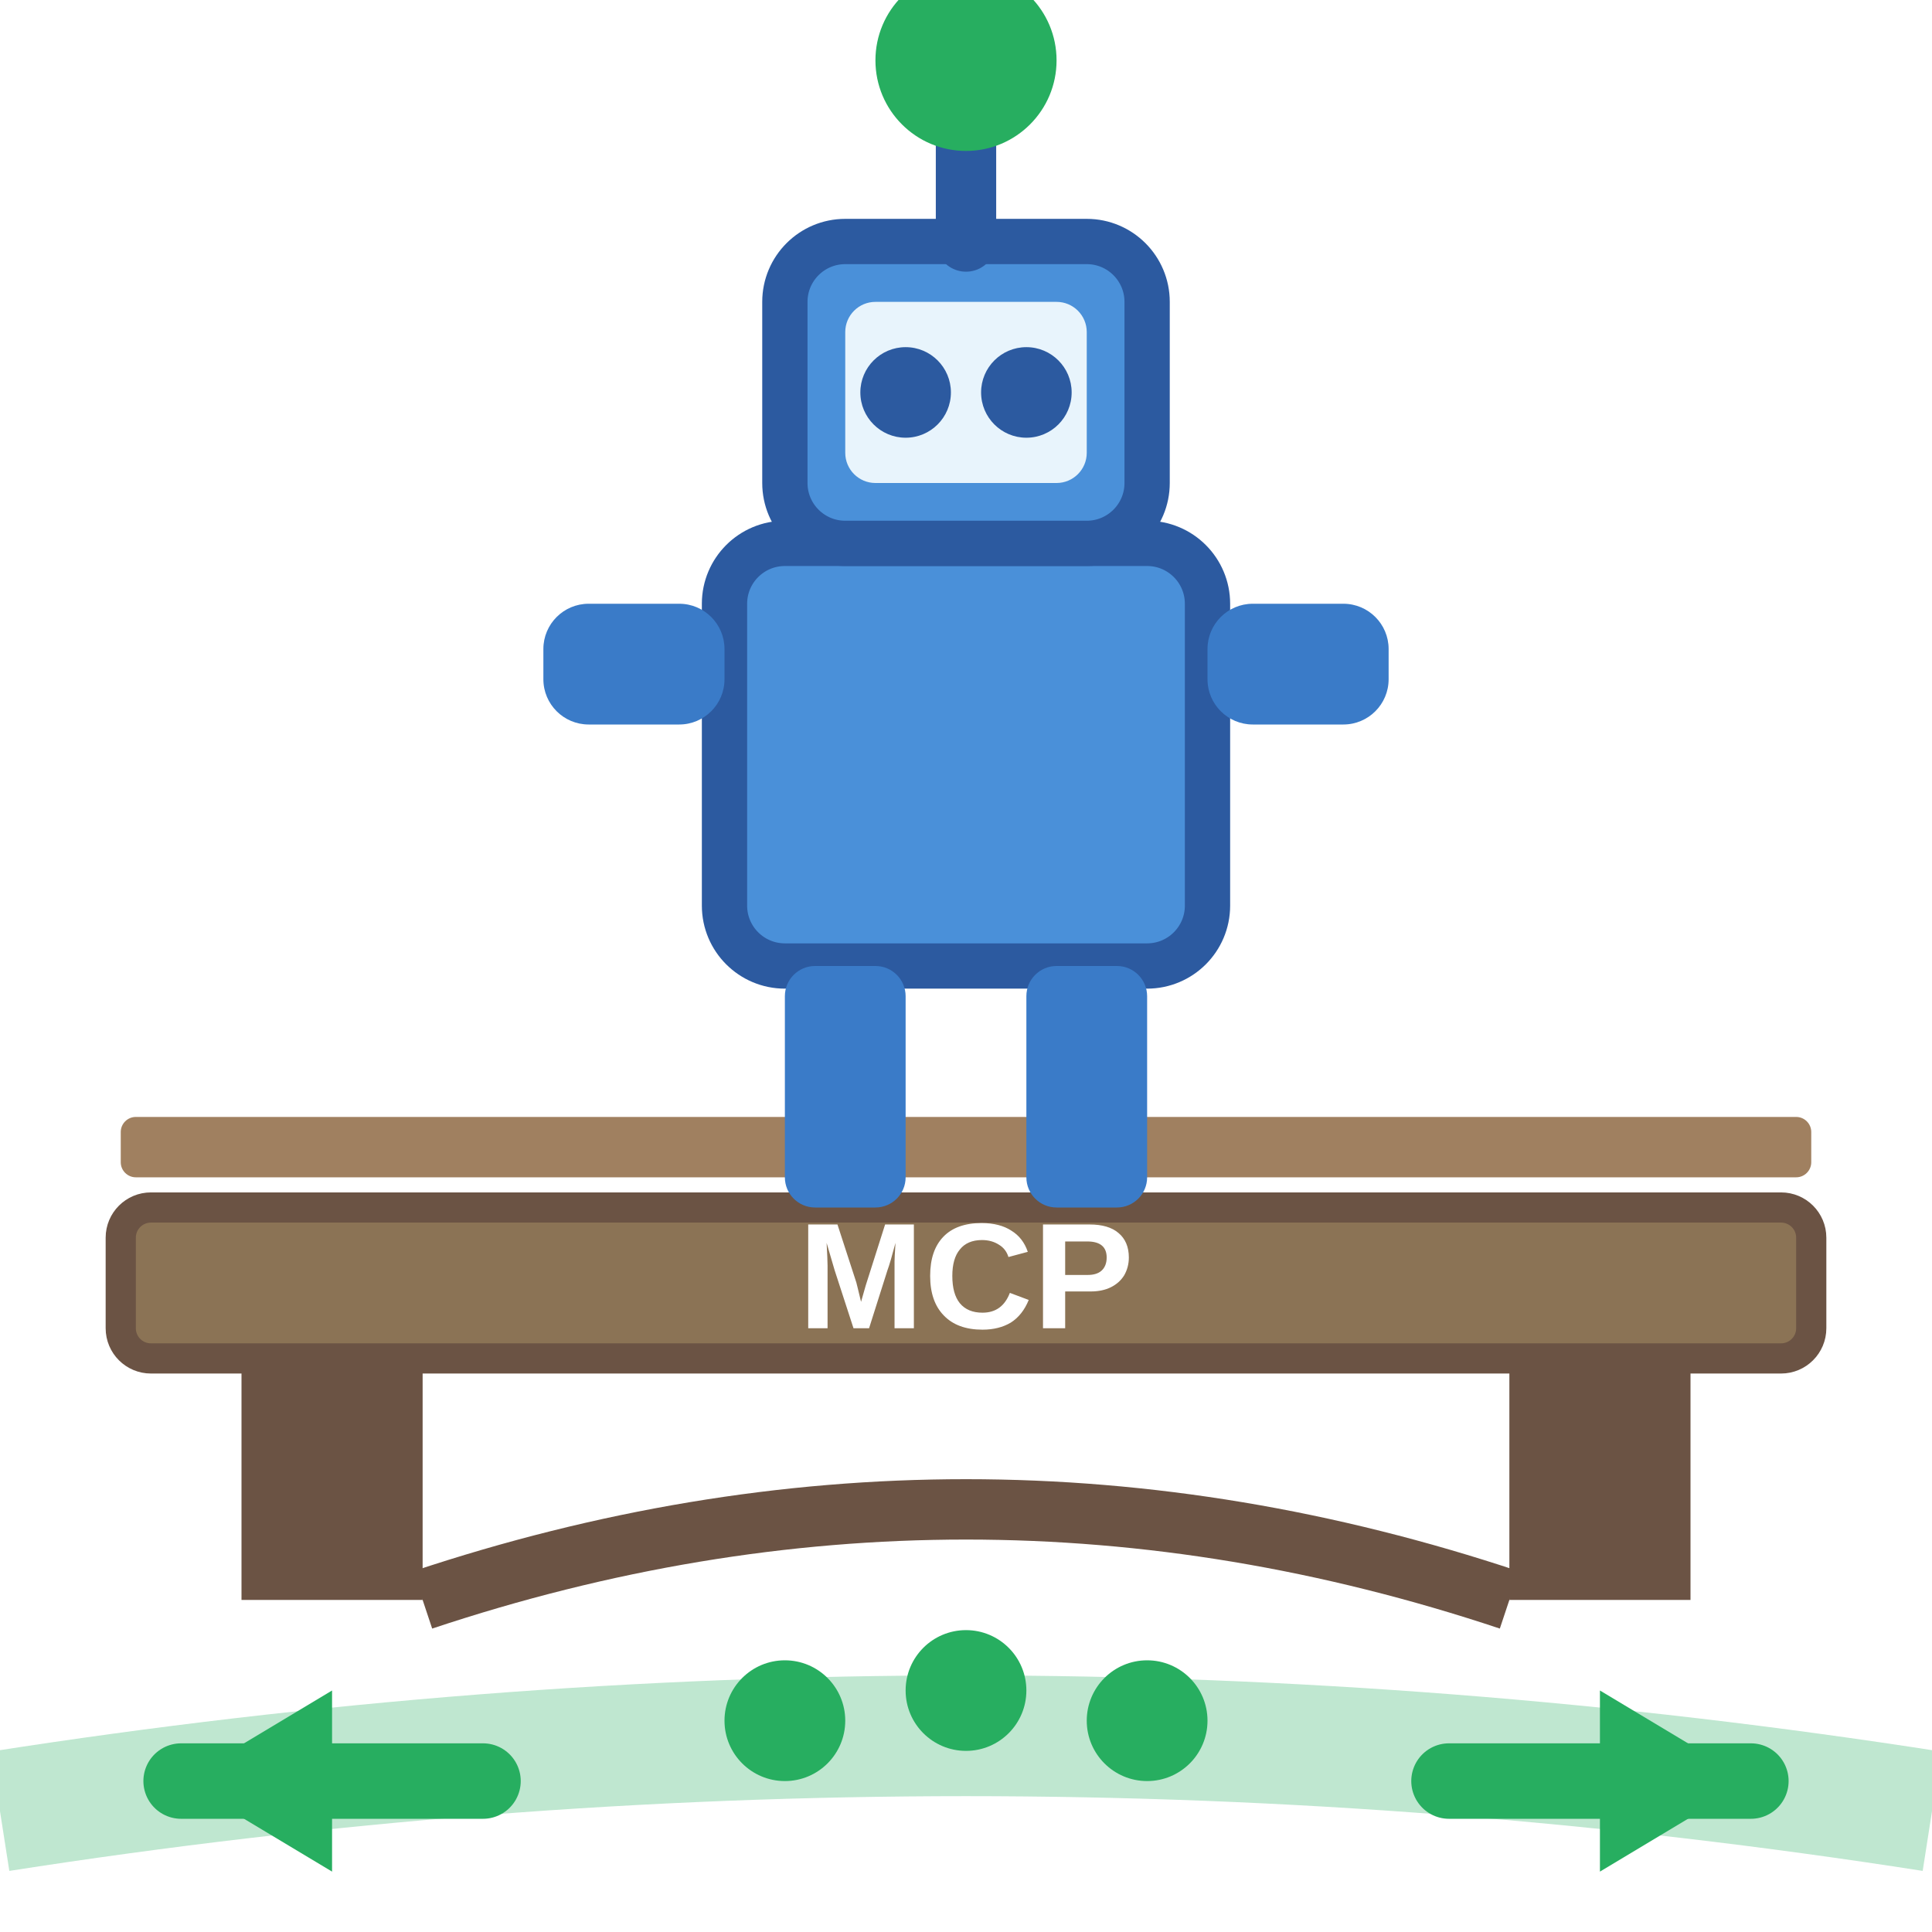
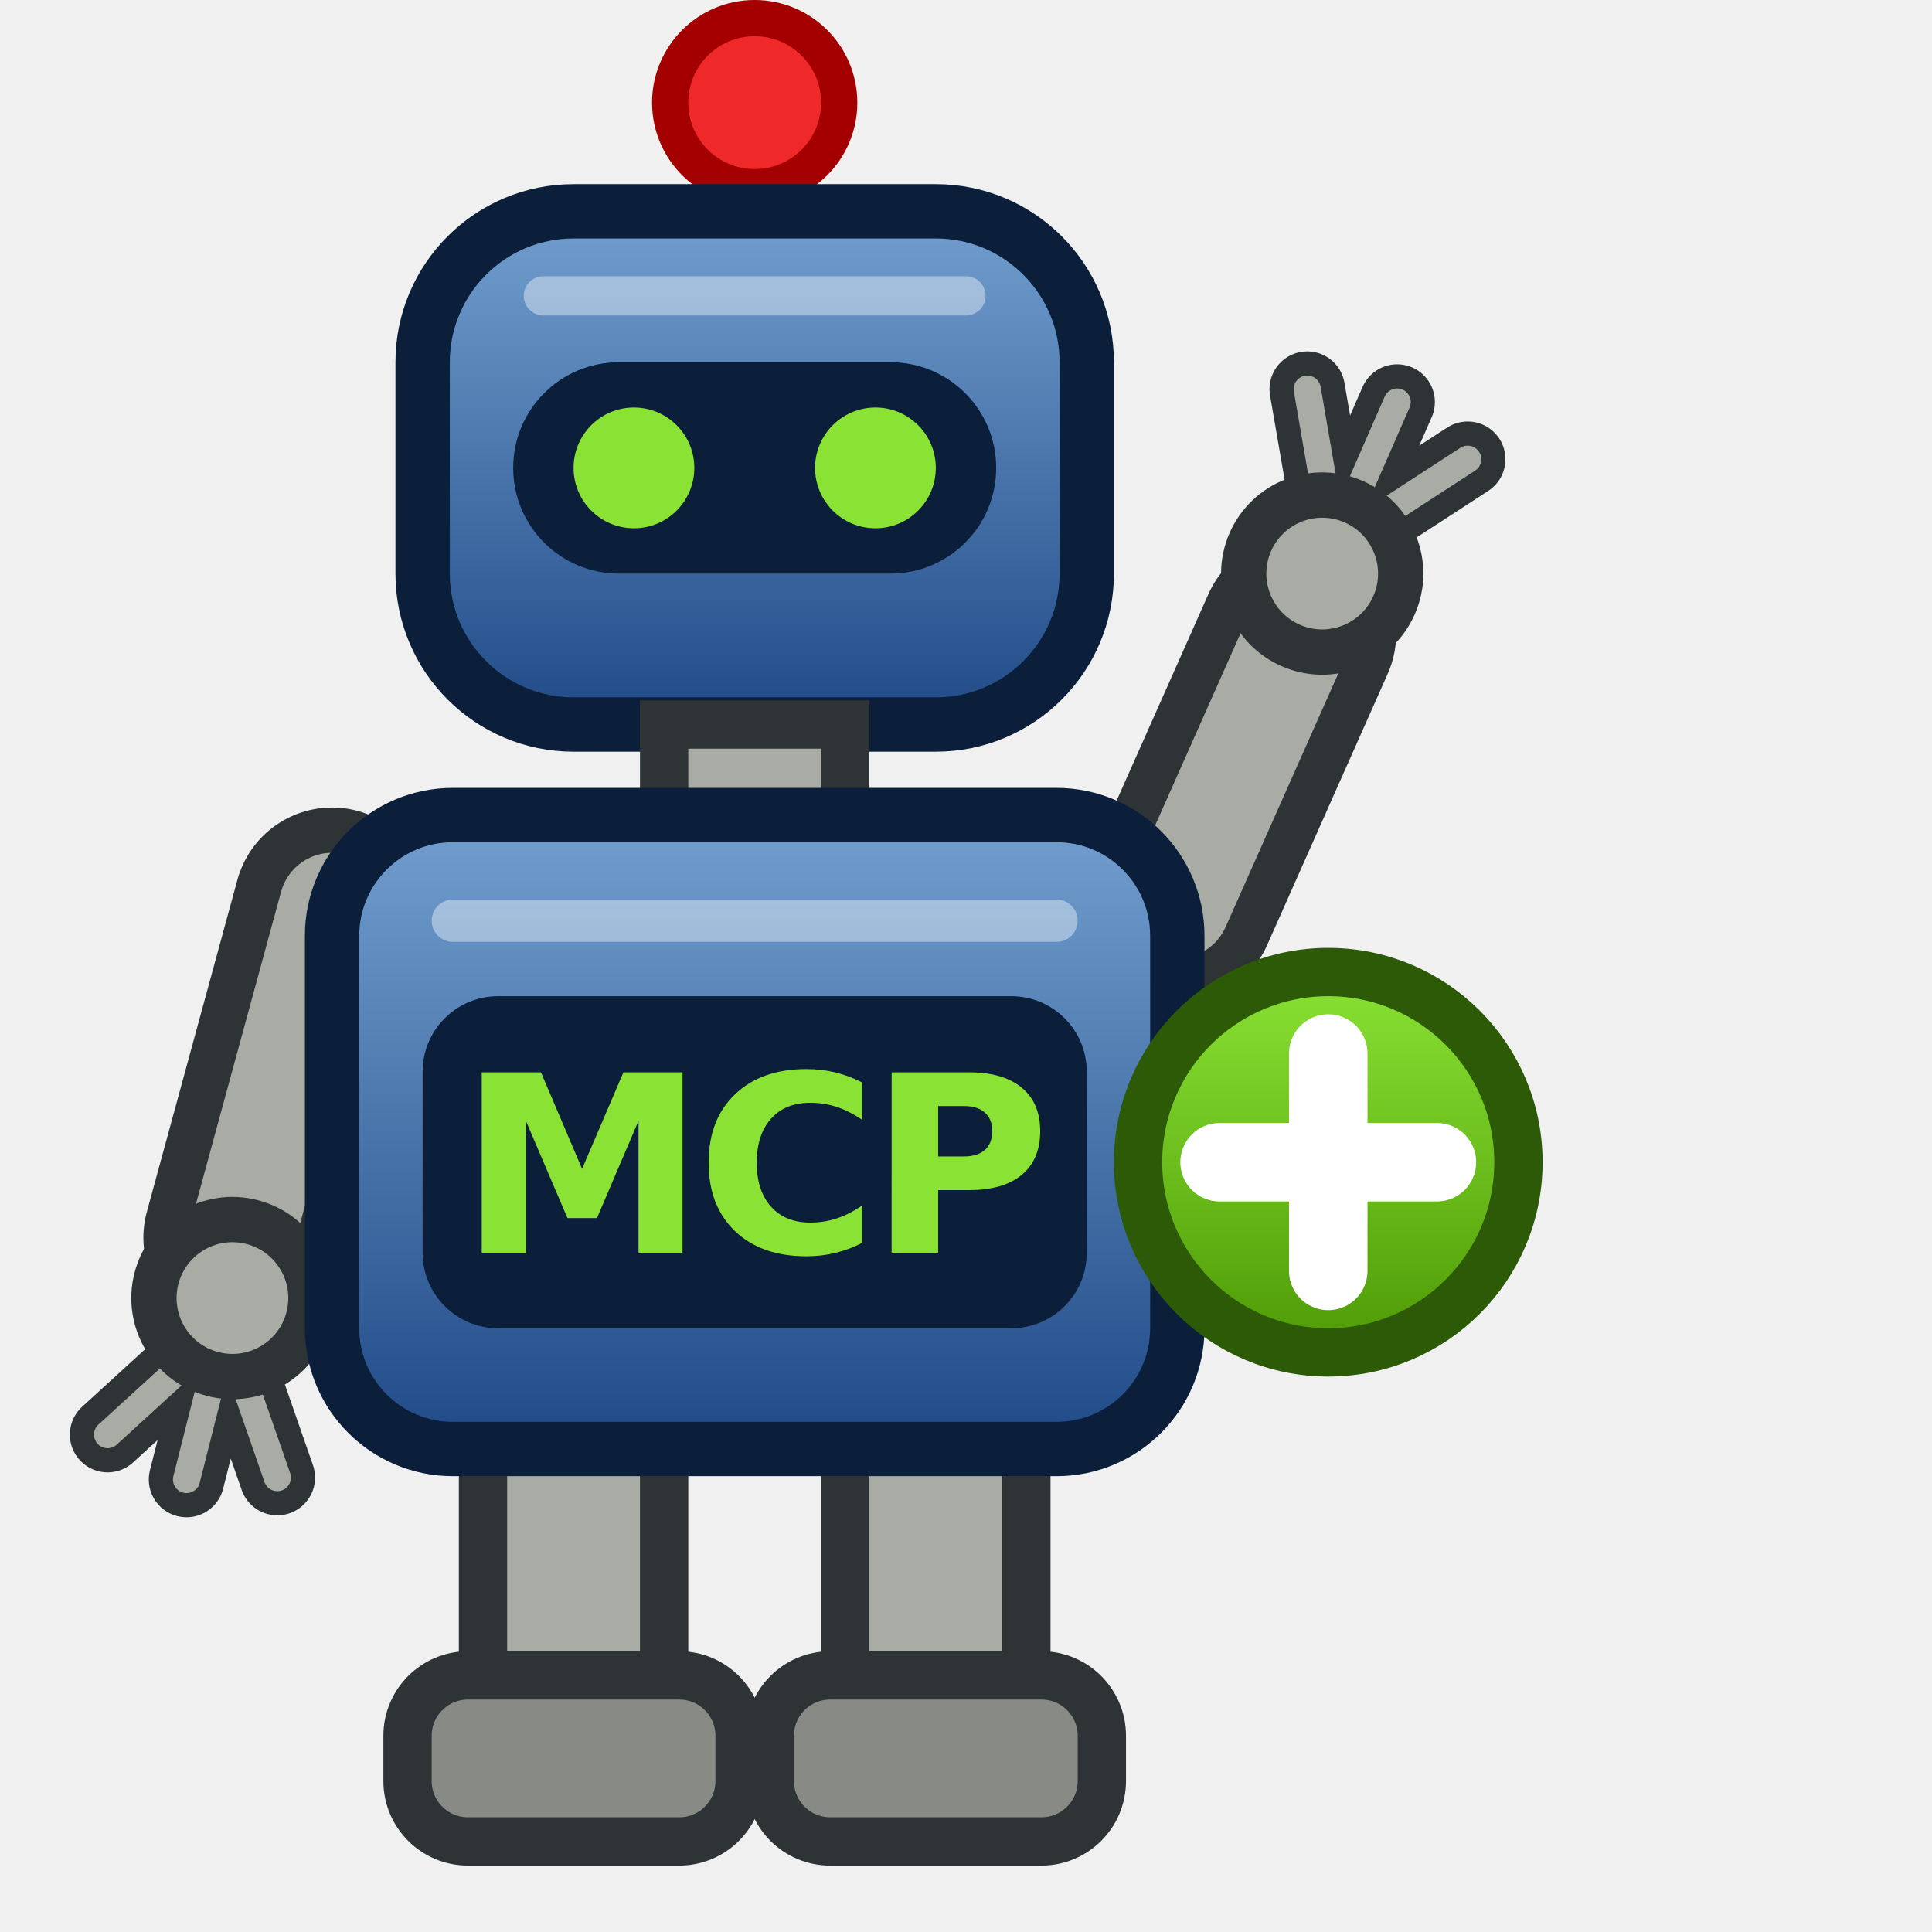
- <svg xmlns="http://www.w3.org/2000/svg" width="64" height="64" viewBox="0 0 64 64">
-   <rect width="64" height="64" fill="#ffffff" />
-   <rect x="4" y="40" width="56" height="5" rx="1" fill="#8b7355" stroke="#6b5344" stroke-width="1" />
-   <rect x="4" y="37" width="56" height="2" rx="0.5" fill="#a08060" />
-   <rect x="8" y="45" width="6" height="8" fill="#6b5344" />
-   <rect x="50" y="45" width="6" height="8" fill="#6b5344" />
-   <path d="M 14 53 Q 32 47 50 53" fill="none" stroke="#6b5344" stroke-width="2" />
-   <rect x="24" y="18" width="16" height="14" rx="2" fill="#4a90d9" stroke="#2c5aa0" stroke-width="1.5" />
-   <rect x="26" y="8" width="12" height="10" rx="2" fill="#4a90d9" stroke="#2c5aa0" stroke-width="1.5" />
-   <rect x="28" y="10" width="8" height="6" rx="1" fill="#e8f4fc" />
-   <circle cx="30" cy="13" r="1.5" fill="#2c5aa0" />
-   <circle cx="34" cy="13" r="1.5" fill="#2c5aa0" />
-   <line x1="32" y1="8" x2="32" y2="3" stroke="#2c5aa0" stroke-width="2" stroke-linecap="round" />
-   <circle cx="32" cy="2" r="3" fill="#27ae60" />
-   <rect x="18" y="20" width="6" height="4" rx="1.5" fill="#3a7bc8" />
-   <rect x="40" y="20" width="6" height="4" rx="1.5" fill="#3a7bc8" />
-   <rect x="26" y="32" width="4" height="8" rx="1" fill="#3a7bc8" />
-   <rect x="34" y="32" width="4" height="8" rx="1" fill="#3a7bc8" />
-   <path d="M 0 60 Q 32 55 64 60" fill="none" stroke="#27ae60" stroke-width="4" opacity="0.3" />
-   <path d="M 6 59 L 16 59" stroke="#27ae60" stroke-width="2.5" stroke-linecap="round" />
-   <polygon points="6,59 11,56 11,62" fill="#27ae60" />
-   <path d="M 48 59 L 58 59" stroke="#27ae60" stroke-width="2.5" stroke-linecap="round" />
-   <polygon points="58,59 53,56 53,62" fill="#27ae60" />
-   <circle cx="26" cy="57" r="2" fill="#27ae60" />
-   <circle cx="32" cy="56" r="2" fill="#27ae60" />
-   <circle cx="38" cy="57" r="2" fill="#27ae60" />
-   <text x="32" y="44" font-family="Arial, Helvetica, sans-serif" font-size="5" font-weight="bold" fill="#ffffff" text-anchor="middle">MCP</text>
+ <svg xmlns="http://www.w3.org/2000/svg" width="64" height="64" viewBox="0 0 64 64" version="1.1" id="svg81">
+   <defs id="defs17">
+     <linearGradient id="gg" x1="0" y1="0" x2="0" y2="1">
+       <stop offset="0" stop-color="#eeeeec" id="stop2" />
+       <stop offset="1" stop-color="#888a85" id="stop4" />
+     </linearGradient>
+     <linearGradient id="gh" x1="0" y1="0" x2="0" y2="1">
+       <stop offset="0" stop-color="#729fcf" id="stop7" />
+       <stop offset="1" stop-color="#204a87" id="stop9" />
+     </linearGradient>
+     <linearGradient id="gp" x1="0" y1="0" x2="0" y2="1">
+       <stop offset="0" stop-color="#8ae234" id="stop12" />
+       <stop offset="1" stop-color="#4e9a06" id="stop14" />
+     </linearGradient>
+   </defs>
+   <path d="M25 7.5V4" stroke="#555753" stroke-width="2.4" id="path19" />
+   <circle cx="25" cy="3.4" r="2.8" fill="#ef2929" stroke="#a40000" stroke-width="1.2" id="circle21" />
+   <rect x="14" y="7" width="22" height="17" rx="5" fill="url(#gh)" stroke="#0b1e3a" stroke-width="1.8" stroke-linejoin="round" id="rect23" />
+   <path d="M18 9.8h14" stroke="#fff" stroke-opacity="0.4" stroke-width="1.3" stroke-linecap="round" id="path25" />
+   <rect x="17" y="12" width="16" height="7" rx="3.5" fill="#0b1e3a" id="rect27" />
+   <circle cx="21" cy="15.5" r="2" fill="#8ae234" id="circle29" />
+   <circle cx="29" cy="15.5" r="2" fill="#8ae234" id="circle31" />
+   <rect x="22" y="24" width="6" height="3" fill="#a9aca5" stroke="#2e3436" stroke-width="1.6" id="rect33" />
+   <path d="M11 30 L8 41" stroke="#2e3436" stroke-width="6.5" stroke-linecap="round" id="path35" />
+   <path d="M11 30 L8 41" stroke="#a9aca5" stroke-width="3.5" stroke-linecap="round" id="path37" />
+   <g transform="rotate(14.2,-168.7623,52.40965)" id="g45">
+     <path d="M 0,1 -2.9,5.4 M 0,1.2 v 5 M 0,1 2.9,5.4" fill="none" stroke="#2e3436" stroke-width="2.5" stroke-linecap="round" id="path39" />
+     <path d="M 0,1 -2.9,5.4 M 0,1.2 v 5 M 0,1 2.9,5.4" fill="none" stroke="#a9aca5" stroke-width="0.9" stroke-linecap="round" id="path41" />
+     <path id="circle43" style="fill:#a9aca5;stroke:#2e3436;stroke-width:1.5" d="M 2.6,0 A 2.6,2.6 0 0 1 0,2.6 2.6,2.6 0 0 1 -2.6,0 2.6,2.6 0 0 1 0,-2.6 2.6,2.6 0 0 1 2.6,0 Z" />
+   </g>
+   <path d="M39 30 L43 21" stroke="#2e3436" stroke-width="6.5" stroke-linecap="round" id="path47" />
+   <path d="M39 30 L43 21" stroke="#a9aca5" stroke-width="3.5" stroke-linecap="round" id="path49" />
+   <g transform="rotate(-156.4,23.88465,4.924852)" id="g57">
+     <path d="M 0,1 -2.9,5.4 M 0,1.2 v 5 M 0,1 2.9,5.4" fill="none" stroke="#2e3436" stroke-width="2.5" stroke-linecap="round" id="path51" />
+     <path d="M 0,1 -2.9,5.4 M 0,1.2 v 5 M 0,1 2.9,5.4" fill="none" stroke="#a9aca5" stroke-width="0.9" stroke-linecap="round" id="path53" />
+     <path id="circle55" style="fill:#a9aca5;stroke:#2e3436;stroke-width:1.5" d="M 2.6,0 A 2.6,2.6 0 0 1 0,2.6 2.6,2.6 0 0 1 -2.6,0 2.6,2.6 0 0 1 0,-2.6 2.6,2.6 0 0 1 2.6,0 Z" />
+   </g>
+   <rect x="16" y="46" width="6" height="10" fill="#a9aca5" stroke="#2e3436" stroke-width="1.6" id="rect59" />
+   <rect x="13.5" y="55.5" width="11" height="5.5" rx="2" fill="#888a85" stroke="#2e3436" stroke-width="1.6" id="rect61" />
+   <rect x="28" y="46" width="6" height="10" fill="#a9aca5" stroke="#2e3436" stroke-width="1.6" id="rect63" />
+   <rect x="25.5" y="55.5" width="11" height="5.5" rx="2" fill="#888a85" stroke="#2e3436" stroke-width="1.6" id="rect65" />
+   <rect x="11" y="27" width="28" height="21" rx="4" fill="url(#gh)" stroke="#0b1e3a" stroke-width="1.8" stroke-linejoin="round" id="rect67" />
+   <path d="M15 30.5h20" stroke="#fff" stroke-opacity="0.4" stroke-width="1.4" stroke-linecap="round" id="path69" />
+   <rect x="14" y="33" width="22" height="11" rx="2.5" fill="#0b1e3a" id="rect71" />
+   <g aria-label="MCP" id="text73" style="font-weight:bold;font-size:8.2px;font-family:'DejaVu Sans';letter-spacing:-0.3;text-anchor:middle;fill:#8ae234">
+     <path d="m 15.959,35.522 h 1.962 l 1.361,3.199 1.369,-3.199 h 1.958 V 41.5 H 21.152 V 37.128 L 19.775,40.351 H 18.798 L 17.42,37.128 V 41.5 h -1.461 z" id="path87" />
+     <path d="m 28.559,41.172 q -0.424,0.22 -0.885,0.332 -0.46,0.112 -0.961,0.112 -1.493,0 -2.366,-0.833 -0.873,-0.837 -0.873,-2.266 0,-1.433 0.873,-2.266 0.873,-0.837 2.366,-0.837 0.5,0 0.961,0.112 0.46,0.112 0.885,0.332 v 1.237 q -0.428,-0.292 -0.845,-0.428 -0.416,-0.136 -0.877,-0.136 -0.825,0 -1.297,0.529 -0.472,0.529 -0.472,1.457 0,0.925 0.472,1.453 0.472,0.529 1.297,0.529 0.46,0 0.877,-0.136 0.416,-0.136 0.845,-0.428 z" id="path89" />
+     <path d="m 29.537,35.522 h 2.558 q 1.141,0 1.75,0.508 0.613,0.504 0.613,1.441 0,0.941 -0.613,1.449 -0.609,0.504 -1.75,0.504 H 31.078 V 41.5 h -1.542 z m 1.542,1.117 v 1.67 h 0.853 q 0.448,0 0.693,-0.216 0.244,-0.22 0.244,-0.621 0,-0.4 -0.244,-0.617 -0.244,-0.216 -0.693,-0.216 z" id="path91" />
+   </g>
+   <g transform="translate(44,38.5)" id="g79">
+     <path id="circle75" style="fill:url(#gp);stroke:#2c5a07;stroke-width:1.6" d="M 6.3,0 A 6.3,6.3 0 0 1 0,6.3 6.3,6.3 0 0 1 -6.3,0 6.3,6.3 0 0 1 0,-6.3 6.3,6.3 0 0 1 6.3,0 Z" />
+     <path d="M -3.6,0 H 3.6 M 0,-3.6 v 7.2" stroke="#ffffff" stroke-width="2.6" stroke-linecap="round" id="path77" />
+   </g>
</svg>
